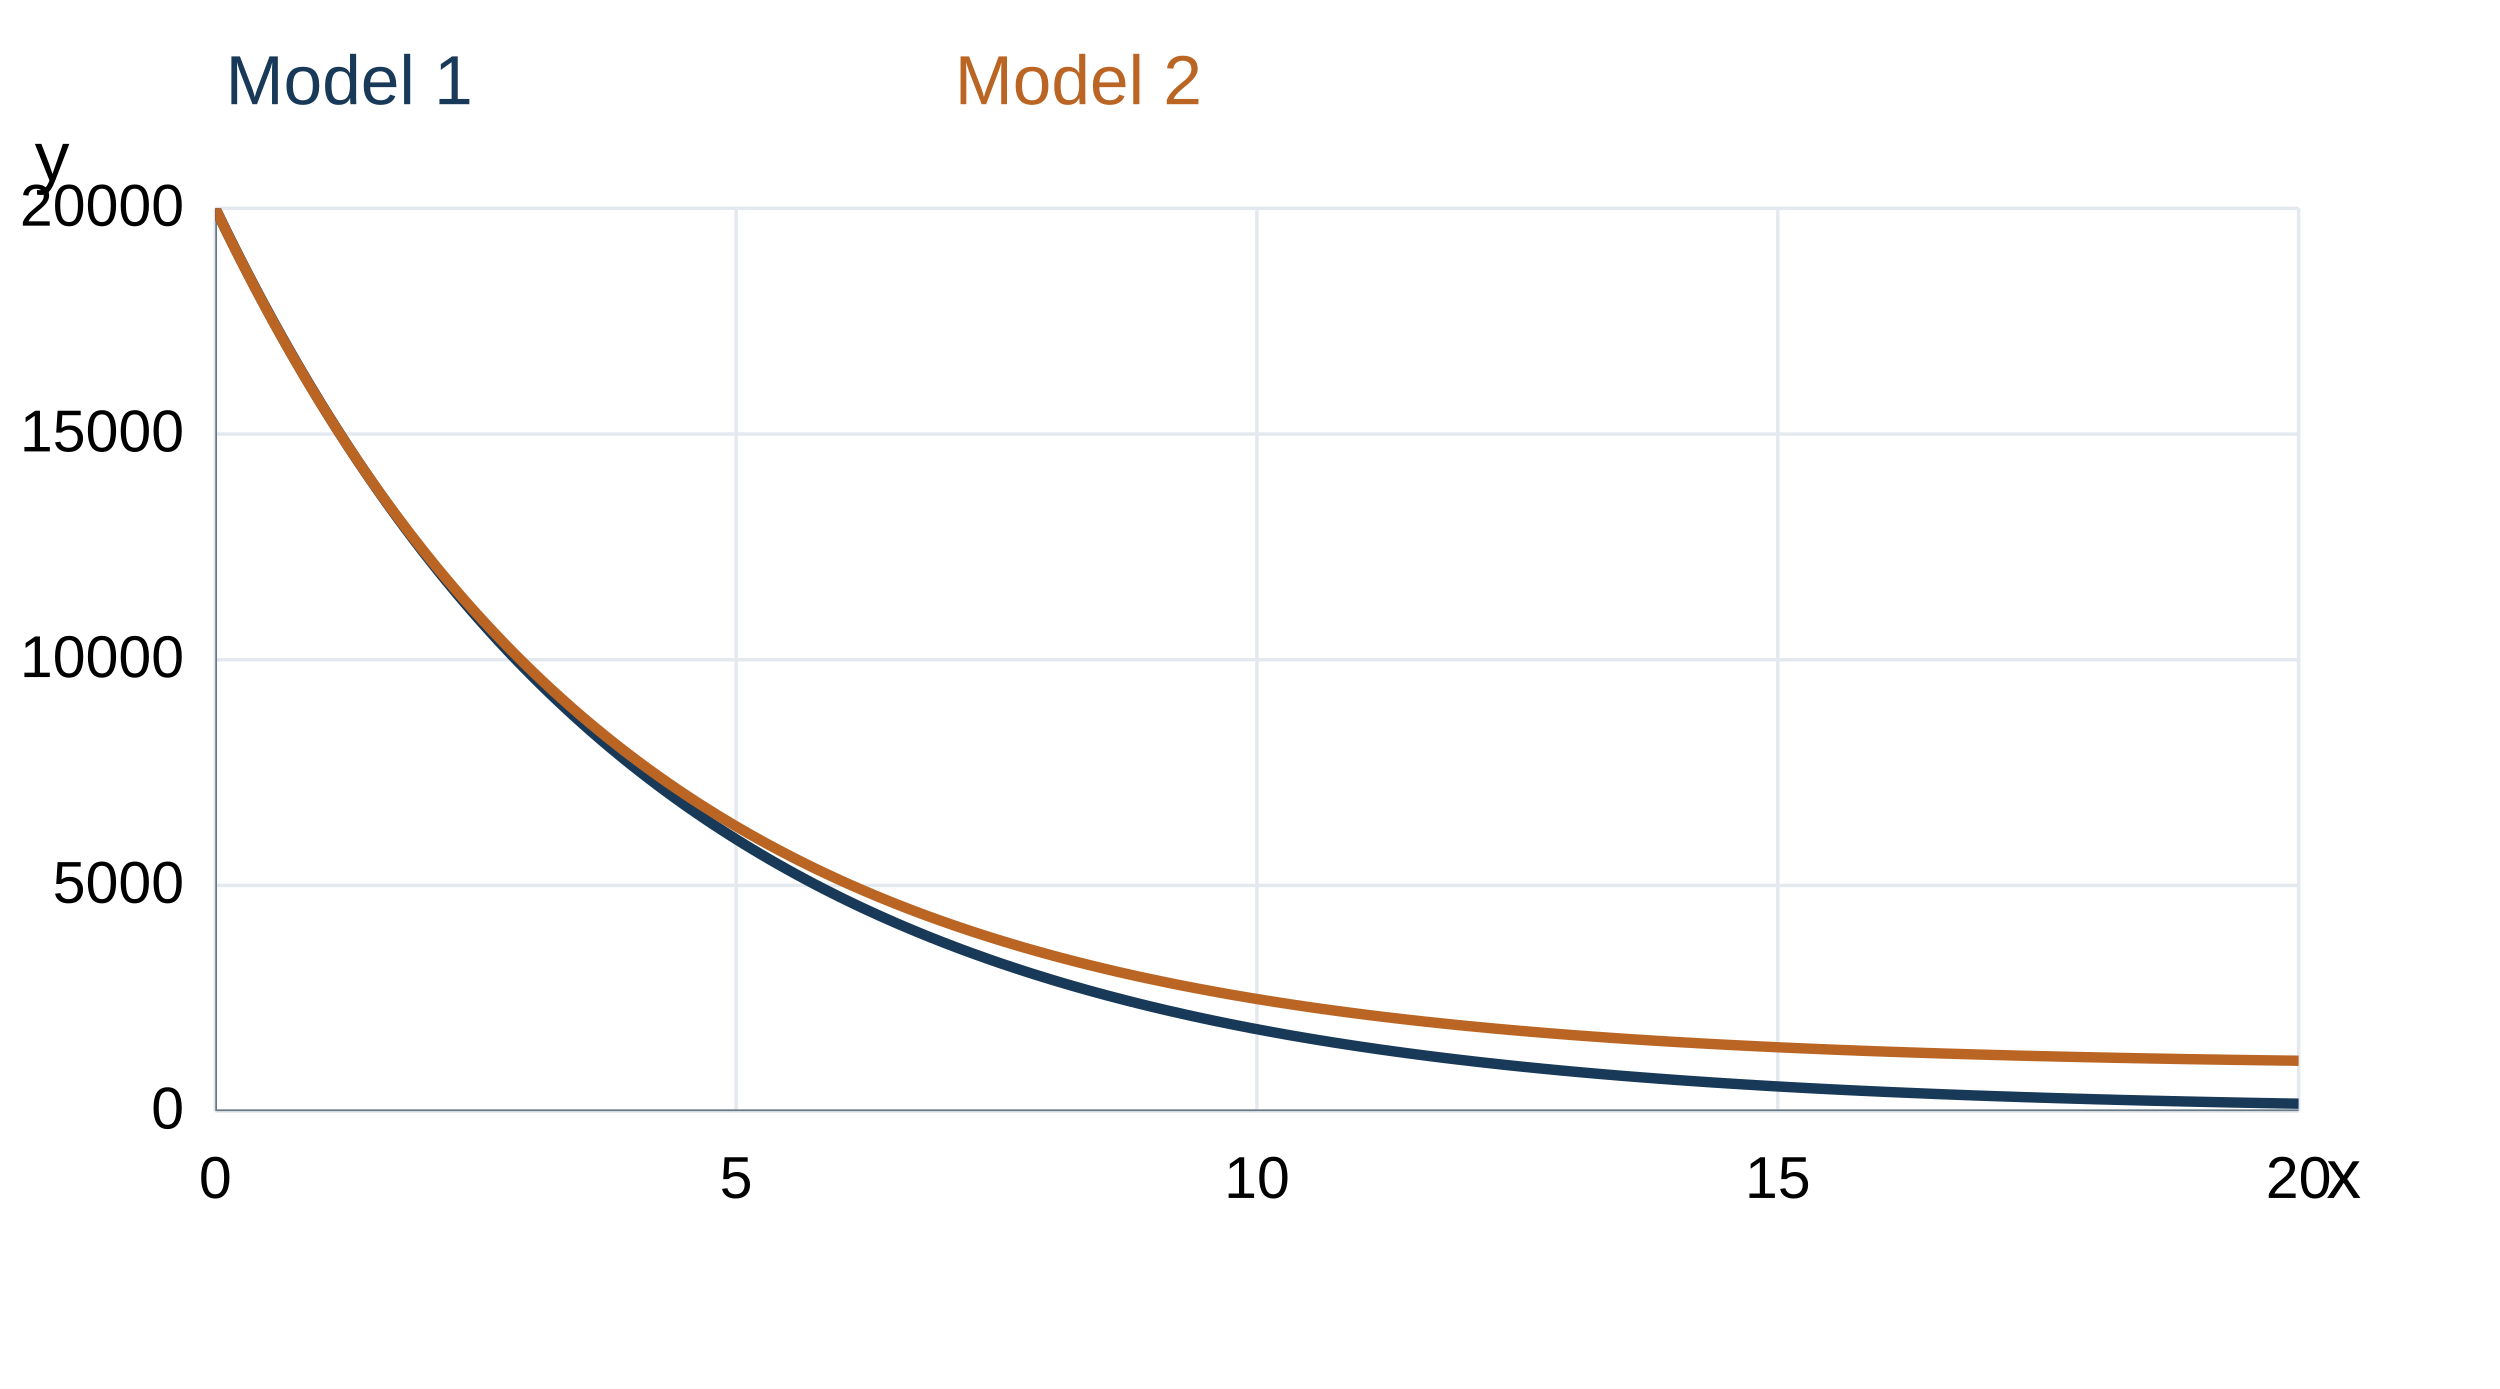
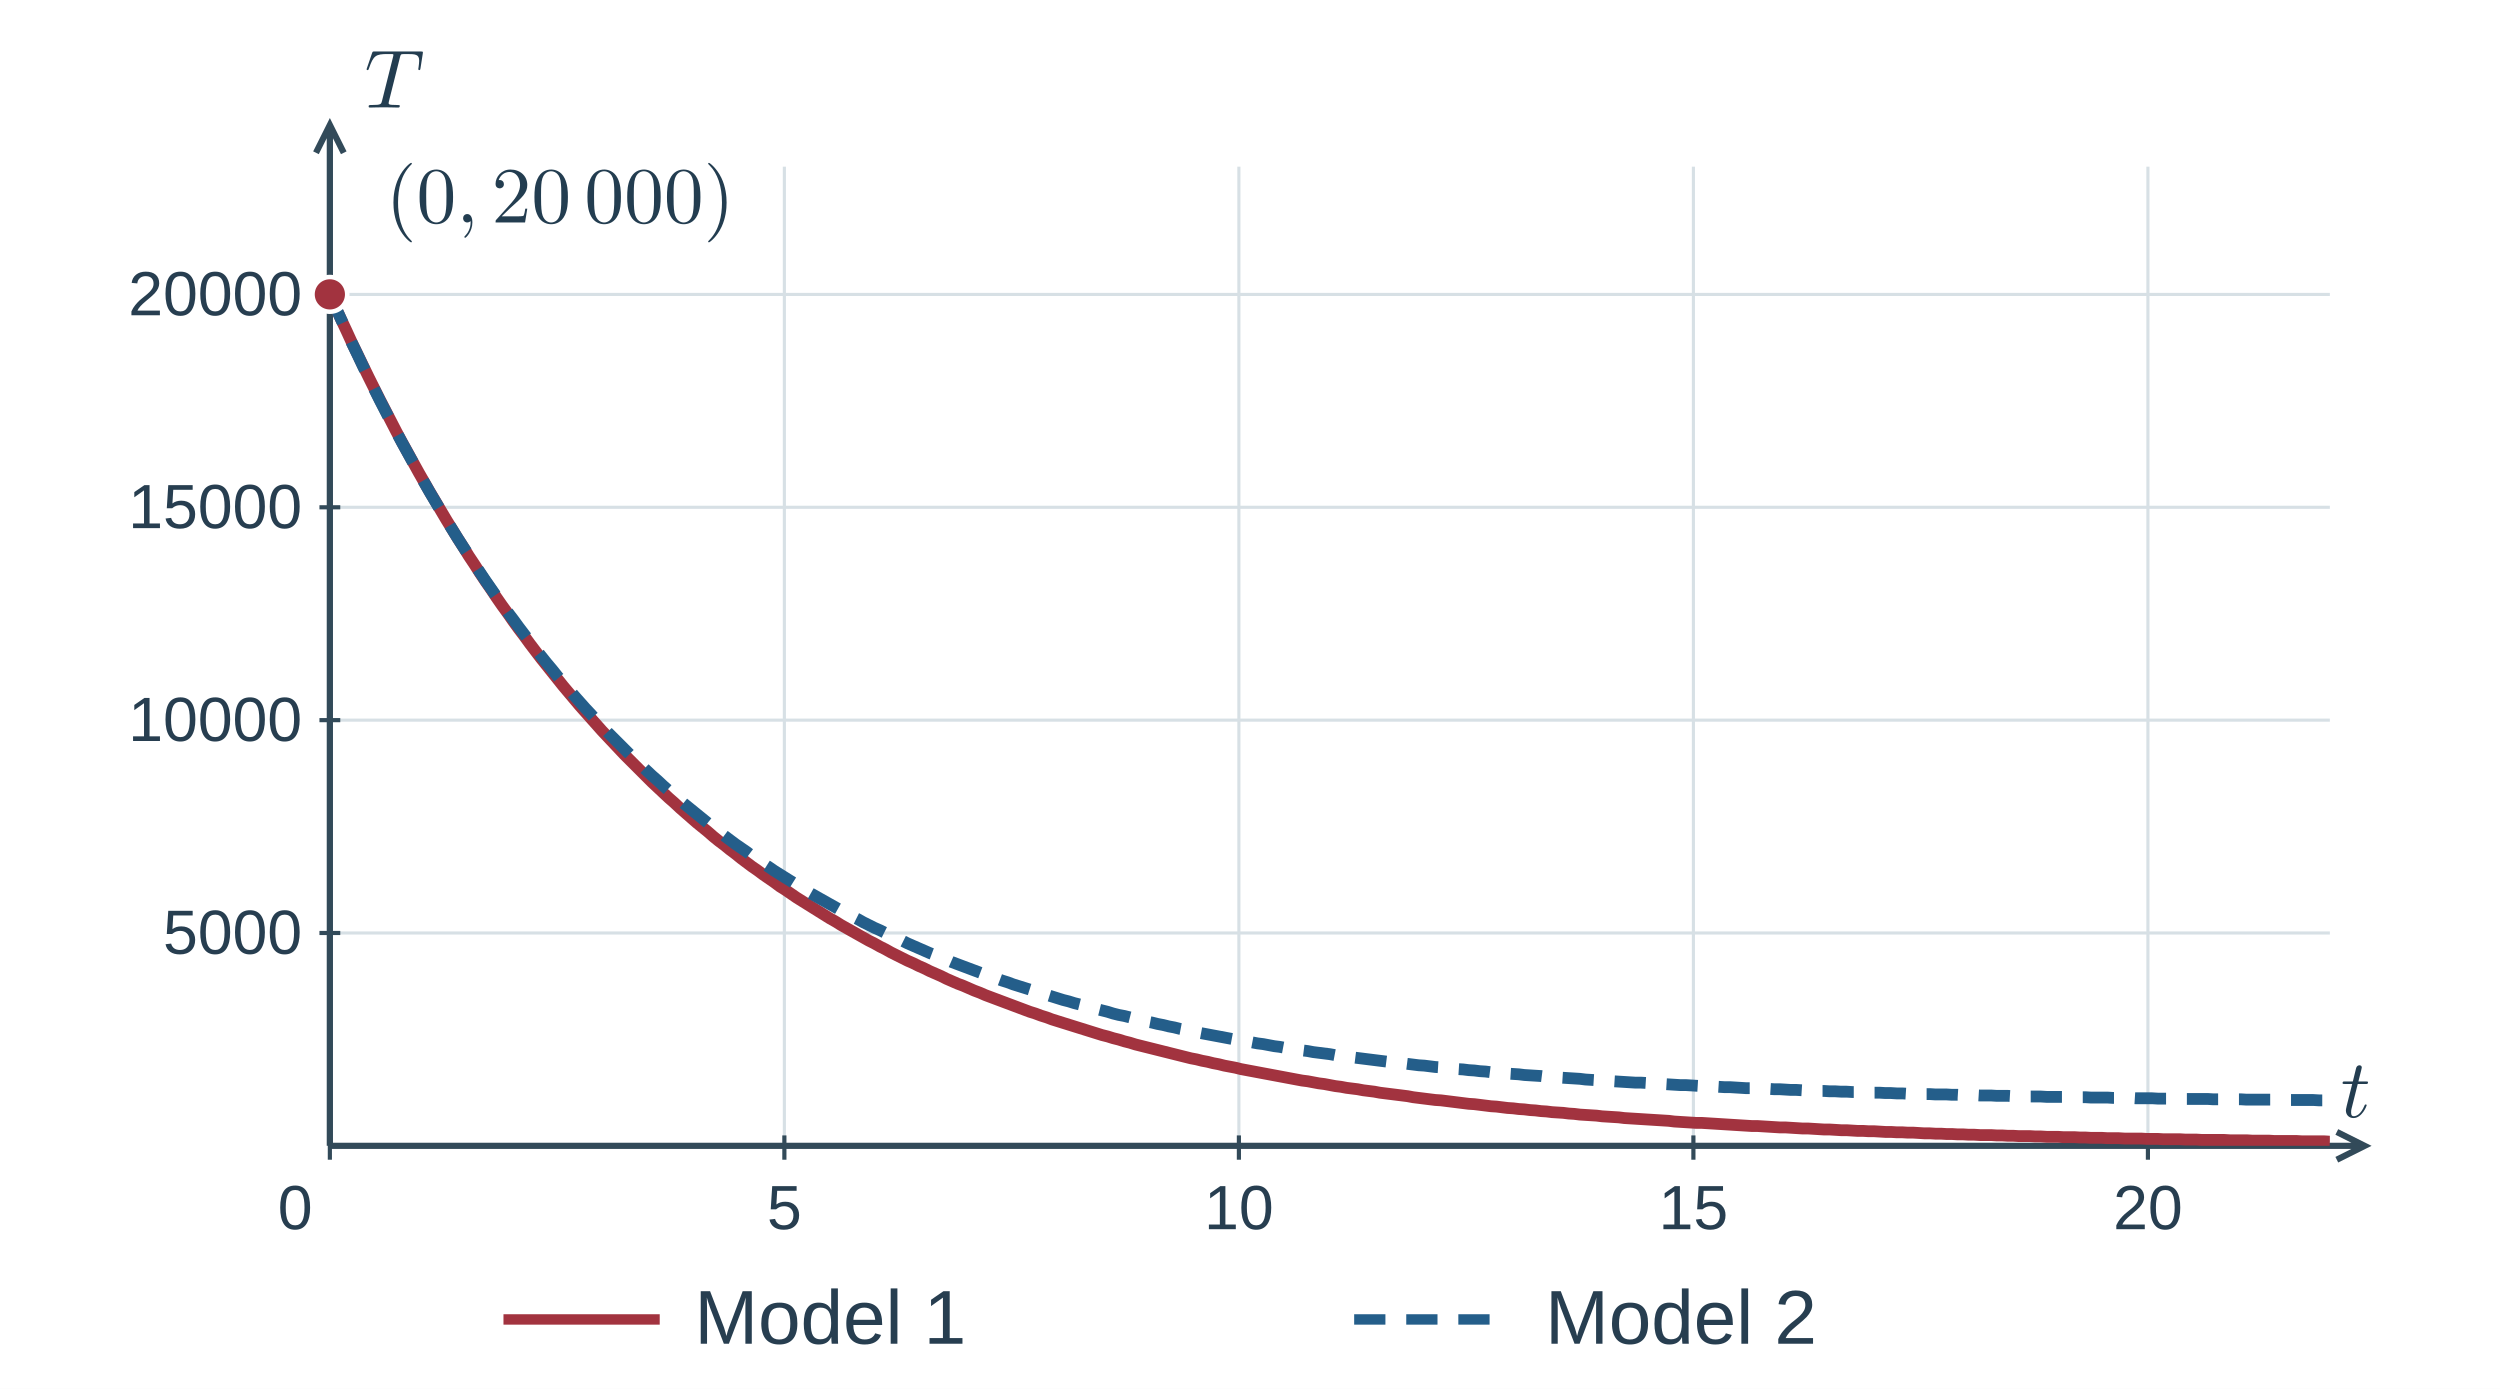
- <svg xmlns="http://www.w3.org/2000/svg" viewBox="0 0 720 400">
+ <svg xmlns="http://www.w3.org/2000/svg" xmlns:xlink="http://www.w3.org/1999/xlink" viewBox="0 0 720 400" role="img">
  <rect width="720" height="400" fill="white" />
  <defs>
    <clipPath id="plot">
-       <rect x="62" y="60" width="600" height="260" />
+       <rect x="95" y="48" width="576" height="282" />
    </clipPath>
  </defs>
-   <path d="M62.0 60 V320 M62 320.0 H662" stroke="#e4e9ef" />
-   <text x="62.0" y="345" text-anchor="middle" font-family="Arial" font-size="17">0</text>
-   <text x="53" y="325.0" text-anchor="end" font-family="Arial" font-size="17">0</text>
-   <path d="M212.0 60 V320 M62 255.0 H662" stroke="#e4e9ef" />
-   <text x="212.0" y="345" text-anchor="middle" font-family="Arial" font-size="17">5</text>
-   <text x="53" y="260.0" text-anchor="end" font-family="Arial" font-size="17">5000</text>
-   <path d="M362.0 60 V320 M62 190.0 H662" stroke="#e4e9ef" />
-   <text x="362.0" y="345" text-anchor="middle" font-family="Arial" font-size="17">10</text>
-   <text x="53" y="195.0" text-anchor="end" font-family="Arial" font-size="17">10000</text>
-   <path d="M512.0 60 V320 M62 125.0 H662" stroke="#e4e9ef" />
-   <text x="512.0" y="345" text-anchor="middle" font-family="Arial" font-size="17">15</text>
-   <text x="53" y="130.0" text-anchor="end" font-family="Arial" font-size="17">15000</text>
-   <path d="M662.0 60 V320 M62 60.0 H662" stroke="#e4e9ef" />
-   <text x="662.0" y="345" text-anchor="middle" font-family="Arial" font-size="17">20</text>
-   <text x="53" y="65.0" text-anchor="end" font-family="Arial" font-size="17">20000</text>
+   <path d="M95.0 48V330" stroke="#d7e0e5" stroke-width="0.9" fill="none" />
+   <path d="M225.9 48V330" stroke="#d7e0e5" stroke-width="0.9" fill="none" />
+   <path d="M356.8 48V330" stroke="#d7e0e5" stroke-width="0.9" fill="none" />
+   <path d="M487.7 48V330" stroke="#d7e0e5" stroke-width="0.9" fill="none" />
+   <path d="M618.6 48V330" stroke="#d7e0e5" stroke-width="0.9" fill="none" />
+   <path d="M95 330.0H671" stroke="#d7e0e5" stroke-width="0.9" fill="none" />
+   <path d="M95 268.7H671" stroke="#d7e0e5" stroke-width="0.9" fill="none" />
+   <path d="M95 207.4H671" stroke="#d7e0e5" stroke-width="0.9" fill="none" />
+   <path d="M95 146.1H671" stroke="#d7e0e5" stroke-width="0.9" fill="none" />
+   <path d="M95 84.8H671" stroke="#d7e0e5" stroke-width="0.9" fill="none" />
+   <path d="M95 330.0H681m-8 -4 8 4 -8 4M95.0 330V36m-4 8 4 -8 4 8" stroke="#324a59" stroke-width="1.8" fill="none" />
+   <path d="M95.0 327.0v7" stroke="#324a59" stroke-width="1.2" fill="none" />
+   <text x="85.0" y="354.0" text-anchor="middle" font-family="Arial, sans-serif" font-size="18" fill="#273e50">0</text>
+   <path d="M225.9 327.0v7" stroke="#324a59" stroke-width="1.2" fill="none" />
+   <text x="225.9" y="354.0" text-anchor="middle" font-family="Arial, sans-serif" font-size="18" fill="#273e50">5</text>
+   <path d="M356.8 327.0v7" stroke="#324a59" stroke-width="1.2" fill="none" />
+   <text x="356.8" y="354.0" text-anchor="middle" font-family="Arial, sans-serif" font-size="18" fill="#273e50">10</text>
+   <path d="M487.7 327.0v7" stroke="#324a59" stroke-width="1.2" fill="none" />
+   <text x="487.7" y="354.0" text-anchor="middle" font-family="Arial, sans-serif" font-size="18" fill="#273e50">15</text>
+   <path d="M618.6 327.0v7" stroke="#324a59" stroke-width="1.2" fill="none" />
+   <text x="618.6" y="354.0" text-anchor="middle" font-family="Arial, sans-serif" font-size="18" fill="#273e50">20</text>
+   <path d="M92.0 268.7h6" stroke="#324a59" stroke-width="1.2" fill="none" />
+   <text x="87.0" y="274.7" text-anchor="end" font-family="Arial, sans-serif" font-size="18" fill="#273e50">5000</text>
+   <path d="M92.0 207.4h6" stroke="#324a59" stroke-width="1.2" fill="none" />
+   <text x="87.0" y="213.4" text-anchor="end" font-family="Arial, sans-serif" font-size="18" fill="#273e50">10000</text>
+   <path d="M92.0 146.1h6" stroke="#324a59" stroke-width="1.2" fill="none" />
+   <text x="87.0" y="152.1" text-anchor="end" font-family="Arial, sans-serif" font-size="18" fill="#273e50">15000</text>
+   <path d="M92.0 84.8h6" stroke="#324a59" stroke-width="1.2" fill="none" />
+   <text x="87.0" y="90.8" text-anchor="end" font-family="Arial, sans-serif" font-size="18" fill="#273e50">20000</text>
+   <svg x="674.1" y="306.8" width="7.9" height="15.2" viewBox="76.712 56.528 3.288 6.346" fill="#233d50">
+     <defs>
+       <path id="m33-g2-116" d="M2.052-3.985H2.989C3.188-3.985 3.288-3.985 3.288-4.184C3.288-4.294 3.188-4.294 3.009-4.294H2.132C2.491-5.709 2.54-5.908 2.54-5.968C2.54-6.137 2.421-6.237 2.252-6.237C2.222-6.237 1.943-6.227 1.853-5.878L1.465-4.294H.528C.329-4.294 .229-4.294 .229-4.105C.229-3.985 .309-3.985 .508-3.985H1.385C.667-1.156 .628-.986 .628-.807C.628-.269 1.006 .11 1.544 .11C2.56 .11 3.128-1.345 3.128-1.425C3.128-1.524 3.049-1.524 3.009-1.524C2.919-1.524 2.909-1.494 2.859-1.385C2.431-.349 1.903-.11 1.564-.11C1.355-.11 1.255-.239 1.255-.568C1.255-.807 1.275-.877 1.315-1.046L2.052-3.985Z" />
+     </defs>
+     <g id="m33-page27">
+       <use x="76.712" y="62.765" xlink:href="#m33-g2-116" />
+     </g>
+   </svg>
+   <svg x="105.0" y="14.8" width="16.8" height="16.2" viewBox="76.712 56.02 7.014 6.745" fill="#233d50">
+     <defs>
+       <path id="m34-g2-84" d="M4.254-6.047C4.324-6.326 4.364-6.386 4.483-6.416C4.573-6.436 4.902-6.436 5.111-6.436C6.117-6.436 6.565-6.396 6.565-5.619C6.565-5.469 6.526-5.081 6.486-4.822C6.476-4.782 6.456-4.663 6.456-4.633C6.456-4.573 6.486-4.503 6.575-4.503C6.685-4.503 6.705-4.583 6.725-4.732L6.994-6.466C7.004-6.506 7.014-6.605 7.014-6.635C7.014-6.745 6.914-6.745 6.745-6.745H1.215C.976-6.745 .966-6.735 .897-6.545L.299-4.792C.289-4.772 .239-4.633 .239-4.613C.239-4.553 .289-4.503 .359-4.503C.458-4.503 .468-4.553 .528-4.712C1.066-6.257 1.325-6.436 2.8-6.436H3.188C3.467-6.436 3.467-6.396 3.467-6.316C3.467-6.257 3.437-6.137 3.427-6.107L2.092-.787C2.002-.418 1.973-.309 .907-.309C.548-.309 .488-.309 .488-.12C.488 0 .598 0 .658 0C.927 0 1.205-.02 1.474-.02C1.753-.02 2.042-.03 2.321-.03S2.879-.02 3.148-.02C3.437-.02 3.736 0 4.015 0C4.115 0 4.234 0 4.234-.199C4.234-.309 4.154-.309 3.895-.309C3.646-.309 3.517-.309 3.258-.329C2.969-.359 2.889-.389 2.889-.548C2.889-.558 2.889-.608 2.929-.757L4.254-6.047Z" />
+     </defs>
+     <g id="m34-page31">
+       <use x="76.712" y="62.765" xlink:href="#m34-g2-84" />
+     </g>
+   </svg>
  <g clip-path="url(#plot)">
-     <path d="M62 320.0 H662 M62.0 320 V60" stroke="#687985" />
-     <polyline points="62.00,60.00 63.20,62.48 64.40,64.94 65.60,67.38 66.80,69.79 68.00,72.19 69.20,74.55 70.40,76.90 71.60,79.22 72.80,81.52 74.00,83.80 75.20,86.06 76.40,88.29 77.60,90.50 78.80,92.70 80.00,94.87 81.20,97.02 82.40,99.15 83.60,101.26 84.80,103.35 86.00,105.42 87.20,107.47 88.40,109.50 89.60,111.51 90.80,113.50 92.00,115.48 93.20,117.43 94.40,119.37 95.60,121.28 96.80,123.18 98.00,125.06 99.20,126.92 100.40,128.77 101.60,130.60 102.80,132.41 104.00,134.20 105.20,135.97 106.40,137.73 107.60,139.47 108.80,141.20 110.00,142.91 111.20,144.60 112.40,146.27 113.60,147.93 114.80,149.58 116.00,151.21 117.20,152.82 118.40,154.42 119.60,156.00 120.80,157.56 122.00,159.12 123.20,160.65 124.40,162.18 125.60,163.68 126.80,165.18 128.00,166.66 129.20,168.12 130.40,169.57 131.60,171.01 132.80,172.43 134.00,173.84 135.20,175.24 136.40,176.62 137.60,177.99 138.80,179.35 140.00,180.69 141.20,182.02 142.40,183.34 143.60,184.65 144.80,185.94 146.00,187.22 147.20,188.49 148.40,189.75 149.60,190.99 150.80,192.22 152.00,193.44 153.20,194.65 154.40,195.85 155.60,197.04 156.80,198.21 158.00,199.38 159.20,200.53 160.40,201.67 161.60,202.80 162.80,203.92 164.00,205.03 165.20,206.13 166.40,207.22 167.60,208.29 168.80,209.36 170.00,210.42 171.20,211.46 172.40,212.50 173.60,213.53 174.80,214.55 176.00,215.55 177.20,216.55 178.40,217.54 179.60,218.52 180.80,219.49 182.00,220.45 183.20,221.40 184.40,222.34 185.60,223.27 186.80,224.20 188.00,225.11 189.20,226.02 190.40,226.92 191.60,227.81 192.80,228.69 194.00,229.56 195.20,230.42 196.40,231.28 197.60,232.13 198.80,232.97 200.00,233.80 201.20,234.62 202.40,235.44 203.60,236.25 204.80,237.05 206.00,237.84 207.20,238.62 208.40,239.40 209.60,240.17 210.80,240.93 212.00,241.69 213.20,242.44 214.40,243.18 215.60,243.91 216.80,244.64 218.00,245.36 219.20,246.07 220.40,246.78 221.60,247.48 222.80,248.17 224.00,248.86 225.20,249.54 226.40,250.21 227.60,250.88 228.80,251.54 230.00,252.19 231.20,252.84 232.40,253.48 233.60,254.12 234.80,254.75 236.00,255.37 237.20,255.99 238.40,256.60 239.60,257.20 240.80,257.80 242.00,258.40 243.20,258.99 244.40,259.57 245.60,260.15 246.80,260.72 248.00,261.29 249.20,261.85 250.40,262.40 251.60,262.95 252.80,263.50 254.00,264.04 255.20,264.57 256.40,265.10 257.60,265.63 258.80,266.15 260.00,266.66 261.20,267.17 262.40,267.67 263.60,268.17 264.80,268.67 266.00,269.16 267.20,269.65 268.40,270.13 269.60,270.60 270.80,271.08 272.00,271.54 273.20,272.01 274.40,272.46 275.60,272.92 276.80,273.37 278.00,273.81 279.20,274.26 280.40,274.69 281.60,275.12 282.80,275.55 284.00,275.98 285.20,276.40 286.40,276.82 287.60,277.23 288.80,277.64 290.00,278.04 291.20,278.44 292.40,278.84 293.60,279.23 294.80,279.62 296.00,280.01 297.20,280.39 298.40,280.77 299.60,281.14 300.80,281.51 302.00,281.88 303.20,282.25 304.40,282.61 305.60,282.96 306.80,283.32 308.00,283.67 309.20,284.02 310.40,284.36 311.60,284.70 312.80,285.04 314.00,285.37 315.20,285.70 316.40,286.03 317.60,286.35 318.80,286.68 320.00,286.99 321.20,287.31 322.40,287.62 323.60,287.93 324.80,288.24 326.00,288.54 327.20,288.84 328.40,289.14 329.60,289.43 330.80,289.73 332.00,290.02 333.20,290.30 334.40,290.59 335.60,290.87 336.80,291.15 338.00,291.42 339.20,291.69 340.40,291.96 341.60,292.23 342.80,292.50 344.00,292.76 345.20,293.02 346.40,293.28 347.60,293.53 348.80,293.79 350.00,294.04 351.20,294.28 352.40,294.53 353.60,294.77 354.80,295.01 356.00,295.25 357.20,295.49 358.40,295.72 359.60,295.96 360.80,296.19 362.00,296.41 363.20,296.64 364.40,296.86 365.60,297.08 366.80,297.30 368.00,297.52 369.20,297.73 370.40,297.95 371.60,298.16 372.80,298.37 374.00,298.57 375.20,298.78 376.40,298.98 377.60,299.18 378.80,299.38 380.00,299.58 381.20,299.77 382.40,299.96 383.60,300.16 384.80,300.35 386.00,300.53 387.20,300.72 388.40,300.90 389.60,301.09 390.80,301.27 392.00,301.45 393.20,301.62 394.40,301.80 395.60,301.97 396.80,302.15 398.00,302.32 399.20,302.48 400.40,302.65 401.60,302.82 402.80,302.98 404.00,303.14 405.20,303.31 406.40,303.46 407.60,303.62 408.80,303.78 410.00,303.93 411.20,304.09 412.40,304.24 413.60,304.39 414.80,304.54 416.00,304.69 417.20,304.83 418.40,304.98 419.60,305.12 420.80,305.26 422.00,305.40 423.20,305.54 424.40,305.68 425.60,305.82 426.80,305.95 428.00,306.09 429.20,306.22 430.40,306.35 431.60,306.48 432.80,306.61 434.00,306.74 435.20,306.87 436.40,306.99 437.60,307.12 438.80,307.24 440.00,307.36 441.20,307.48 442.40,307.60 443.60,307.72 444.80,307.84 446.00,307.95 447.20,308.07 448.40,308.18 449.60,308.30 450.80,308.41 452.00,308.52 453.20,308.63 454.40,308.74 455.60,308.85 456.80,308.95 458.00,309.06 459.20,309.16 460.40,309.27 461.60,309.37 462.80,309.47 464.00,309.57 465.20,309.67 466.40,309.77 467.60,309.87 468.80,309.96 470.00,310.06 471.20,310.15 472.40,310.25 473.60,310.34 474.80,310.43 476.00,310.52 477.20,310.62 478.40,310.70 479.60,310.79 480.80,310.88 482.00,310.97 483.20,311.06 484.40,311.14 485.60,311.23 486.80,311.31 488.00,311.39 489.20,311.47 490.40,311.56 491.60,311.64 492.80,311.72 494.00,311.80 495.20,311.87 496.40,311.95 497.60,312.03 498.80,312.10 500.00,312.18 501.20,312.25 502.40,312.33 503.60,312.40 504.80,312.47 506.00,312.55 507.20,312.62 508.40,312.69 509.60,312.76 510.80,312.83 512.00,312.90 513.20,312.96 514.40,313.03 515.60,313.10 516.80,313.16 518.00,313.23 519.20,313.29 520.40,313.36 521.60,313.42 522.80,313.48 524.00,313.55 525.20,313.61 526.40,313.67 527.60,313.73 528.80,313.79 530.00,313.85 531.20,313.91 532.40,313.97 533.60,314.02 534.80,314.08 536.00,314.14 537.20,314.19 538.40,314.25 539.60,314.30 540.80,314.36 542.00,314.41 543.20,314.47 544.40,314.52 545.60,314.57 546.80,314.62 548.00,314.67 549.20,314.72 550.40,314.77 551.60,314.82 552.80,314.87 554.00,314.92 555.20,314.97 556.40,315.02 557.60,315.07 558.80,315.11 560.00,315.16 561.20,315.21 562.40,315.25 563.60,315.30 564.80,315.34 566.00,315.39 567.20,315.43 568.40,315.48 569.60,315.52 570.80,315.56 572.00,315.60 573.20,315.65 574.40,315.69 575.60,315.73 576.80,315.77 578.00,315.81 579.20,315.85 580.40,315.89 581.60,315.93 582.80,315.97 584.00,316.01 585.20,316.04 586.40,316.08 587.60,316.12 588.80,316.16 590.00,316.19 591.20,316.23 592.40,316.27 593.60,316.30 594.80,316.34 596.00,316.37 597.20,316.41 598.40,316.44 599.60,316.47 600.80,316.51 602.00,316.54 603.20,316.58 604.40,316.61 605.60,316.64 606.80,316.67 608.00,316.70 609.20,316.74 610.40,316.77 611.60,316.80 612.80,316.83 614.00,316.86 615.20,316.89 616.40,316.92 617.60,316.95 618.80,316.98 620.00,317.01 621.20,317.03 622.40,317.06 623.60,317.09 624.80,317.12 626.00,317.15 627.20,317.17 628.40,317.20 629.60,317.23 630.80,317.25 632.00,317.28 633.20,317.31 634.40,317.33 635.60,317.36 636.80,317.38 638.00,317.41 639.20,317.43 640.40,317.46 641.60,317.48 642.80,317.51 644.00,317.53 645.20,317.55 646.40,317.58 647.60,317.60 648.80,317.62 650.00,317.64 651.20,317.67 652.40,317.69 653.60,317.71 654.80,317.73 656.00,317.76 657.20,317.78 658.40,317.80 659.60,317.82 660.80,317.84 662.00,317.86" fill="none" stroke="#183957" stroke-width="3" />
-     <polyline points="62.00,60.00 63.20,62.51 64.40,64.99 65.60,67.44 66.80,69.87 68.00,72.28 69.20,74.66 70.40,77.02 71.60,79.35 72.80,81.66 74.00,83.95 75.20,86.22 76.40,88.46 77.60,90.67 78.80,92.87 80.00,95.04 81.20,97.19 82.40,99.32 83.60,101.43 84.80,103.52 86.00,105.58 87.20,107.62 88.40,109.65 89.60,111.65 90.80,113.63 92.00,115.60 93.20,117.54 94.40,119.46 95.60,121.36 96.80,123.25 98.00,125.11 99.20,126.96 100.40,128.79 101.60,130.59 102.80,132.38 104.00,134.16 105.20,135.91 106.40,137.65 107.60,139.37 108.80,141.07 110.00,142.75 111.20,144.42 112.40,146.07 113.60,147.70 114.80,149.32 116.00,150.92 117.20,152.50 118.40,154.07 119.60,155.62 120.80,157.16 122.00,158.68 123.20,160.18 124.40,161.67 125.60,163.15 126.80,164.61 128.00,166.05 129.20,167.48 130.40,168.90 131.60,170.30 132.80,171.69 134.00,173.06 135.20,174.42 136.40,175.77 137.60,177.10 138.80,178.42 140.00,179.72 141.20,181.01 142.40,182.29 143.60,183.56 144.80,184.81 146.00,186.05 147.20,187.28 148.40,188.49 149.60,189.69 150.80,190.88 152.00,192.06 153.20,193.23 154.40,194.38 155.60,195.53 156.80,196.66 158.00,197.78 159.20,198.89 160.40,199.98 161.60,201.07 162.80,202.14 164.00,203.21 165.20,204.26 166.40,205.30 167.60,206.34 168.80,207.36 170.00,208.37 171.20,209.37 172.40,210.36 173.60,211.34 174.80,212.31 176.00,213.27 177.20,214.22 178.40,215.17 179.60,216.10 180.80,217.02 182.00,217.93 183.20,218.84 184.40,219.73 185.60,220.62 186.80,221.49 188.00,222.36 189.20,223.22 190.40,224.07 191.60,224.91 192.80,225.75 194.00,226.57 195.20,227.39 196.40,228.19 197.60,228.99 198.80,229.79 200.00,230.57 201.20,231.34 202.40,232.11 203.60,232.87 204.80,233.62 206.00,234.37 207.20,235.11 208.40,235.84 209.60,236.56 210.80,237.27 212.00,237.98 213.20,238.68 214.40,239.37 215.60,240.06 216.80,240.74 218.00,241.41 219.20,242.08 220.40,242.74 221.60,243.39 222.80,244.03 224.00,244.67 225.20,245.31 226.40,245.93 227.60,246.55 228.80,247.17 230.00,247.77 231.20,248.37 232.40,248.97 233.60,249.56 234.80,250.14 236.00,250.72 237.20,251.29 238.40,251.85 239.60,252.41 240.80,252.97 242.00,253.52 243.20,254.06 244.40,254.60 245.60,255.13 246.80,255.65 248.00,256.18 249.20,256.69 250.40,257.20 251.60,257.71 252.80,258.21 254.00,258.70 255.20,259.19 256.40,259.68 257.60,260.16 258.80,260.63 260.00,261.10 261.20,261.57 262.40,262.03 263.60,262.49 264.80,262.94 266.00,263.39 267.20,263.83 268.40,264.27 269.60,264.70 270.80,265.13 272.00,265.55 273.20,265.97 274.40,266.39 275.60,266.80 276.80,267.21 278.00,267.61 279.20,268.01 280.40,268.41 281.60,268.80 282.80,269.19 284.00,269.57 285.20,269.95 286.40,270.33 287.60,270.70 288.80,271.07 290.00,271.43 291.20,271.79 292.40,272.15 293.60,272.51 294.80,272.86 296.00,273.20 297.20,273.55 298.40,273.88 299.60,274.22 300.80,274.55 302.00,274.88 303.20,275.21 304.40,275.53 305.60,275.85 306.80,276.17 308.00,276.48 309.20,276.79 310.40,277.10 311.60,277.40 312.80,277.70 314.00,278.00 315.20,278.29 316.40,278.58 317.60,278.87 318.80,279.16 320.00,279.44 321.20,279.72 322.40,280.00 323.60,280.27 324.80,280.54 326.00,280.81 327.20,281.08 328.40,281.34 329.60,281.60 330.80,281.86 332.00,282.11 333.20,282.36 334.40,282.61 335.60,282.86 336.80,283.11 338.00,283.35 339.20,283.59 340.40,283.83 341.60,284.06 342.80,284.29 344.00,284.53 345.20,284.75 346.40,284.98 347.60,285.20 348.80,285.42 350.00,285.64 351.20,285.86 352.40,286.07 353.60,286.29 354.80,286.50 356.00,286.70 357.20,286.91 358.40,287.11 359.60,287.32 360.80,287.52 362.00,287.71 363.20,287.91 364.40,288.10 365.60,288.30 366.80,288.48 368.00,288.67 369.20,288.86 370.40,289.04 371.60,289.23 372.80,289.41 374.00,289.58 375.20,289.76 376.40,289.94 377.60,290.11 378.80,290.28 380.00,290.45 381.20,290.62 382.40,290.78 383.60,290.95 384.80,291.11 386.00,291.27 387.20,291.43 388.40,291.59 389.60,291.75 390.80,291.90 392.00,292.05 393.20,292.21 394.40,292.36 395.60,292.51 396.80,292.65 398.00,292.80 399.20,292.94 400.40,293.08 401.60,293.23 402.80,293.37 404.00,293.50 405.20,293.64 406.40,293.78 407.60,293.91 408.80,294.04 410.00,294.18 411.20,294.31 412.40,294.43 413.60,294.56 414.80,294.69 416.00,294.81 417.20,294.94 418.40,295.06 419.60,295.18 420.80,295.30 422.00,295.42 423.20,295.54 424.40,295.65 425.60,295.77 426.80,295.88 428.00,295.99 429.20,296.11 430.40,296.22 431.60,296.33 432.80,296.43 434.00,296.54 435.20,296.65 436.40,296.75 437.60,296.86 438.80,296.96 440.00,297.06 441.20,297.16 442.40,297.26 443.60,297.36 444.80,297.46 446.00,297.56 447.20,297.65 448.40,297.75 449.60,297.84 450.80,297.93 452.00,298.03 453.20,298.12 454.40,298.21 455.60,298.30 456.80,298.38 458.00,298.47 459.20,298.56 460.40,298.64 461.60,298.73 462.80,298.81 464.00,298.90 465.20,298.98 466.40,299.06 467.60,299.14 468.80,299.22 470.00,299.30 471.20,299.38 472.40,299.45 473.60,299.53 474.80,299.61 476.00,299.68 477.20,299.76 478.40,299.83 479.60,299.90 480.80,299.97 482.00,300.05 483.20,300.12 484.40,300.19 485.60,300.26 486.80,300.32 488.00,300.39 489.20,300.46 490.40,300.52 491.60,300.59 492.80,300.66 494.00,300.72 495.20,300.78 496.40,300.85 497.60,300.91 498.80,300.97 500.00,301.03 501.20,301.09 502.40,301.15 503.60,301.21 504.80,301.27 506.00,301.33 507.20,301.39 508.40,301.44 509.60,301.50 510.80,301.56 512.00,301.61 513.20,301.67 514.40,301.72 515.60,301.77 516.80,301.83 518.00,301.88 519.20,301.93 520.40,301.98 521.60,302.03 522.80,302.08 524.00,302.13 525.20,302.18 526.40,302.23 527.60,302.28 528.80,302.33 530.00,302.38 531.20,302.42 532.40,302.47 533.60,302.51 534.80,302.56 536.00,302.61 537.20,302.65 538.40,302.69 539.60,302.74 540.80,302.78 542.00,302.82 543.20,302.87 544.40,302.91 545.60,302.95 546.80,302.99 548.00,303.03 549.20,303.07 550.40,303.11 551.60,303.15 552.80,303.19 554.00,303.23 555.20,303.27 556.40,303.30 557.60,303.34 558.80,303.38 560.00,303.42 561.20,303.45 562.40,303.49 563.60,303.52 564.80,303.56 566.00,303.59 567.20,303.63 568.40,303.66 569.60,303.70 570.80,303.73 572.00,303.76 573.20,303.80 574.40,303.83 575.60,303.86 576.80,303.89 578.00,303.92 579.20,303.96 580.40,303.99 581.60,304.02 582.80,304.05 584.00,304.08 585.20,304.11 586.40,304.14 587.60,304.17 588.80,304.19 590.00,304.22 591.20,304.25 592.40,304.28 593.60,304.31 594.80,304.33 596.00,304.36 597.20,304.39 598.40,304.41 599.60,304.44 600.80,304.47 602.00,304.49 603.20,304.52 604.40,304.54 605.60,304.57 606.80,304.59 608.00,304.62 609.20,304.64 610.40,304.67 611.60,304.69 612.80,304.71 614.00,304.74 615.20,304.76 616.40,304.78 617.60,304.80 618.80,304.83 620.00,304.85 621.20,304.87 622.40,304.89 623.60,304.91 624.80,304.93 626.00,304.96 627.20,304.98 628.40,305.00 629.60,305.02 630.80,305.04 632.00,305.06 633.20,305.08 634.40,305.10 635.60,305.12 636.80,305.13 638.00,305.15 639.20,305.17 640.40,305.19 641.60,305.21 642.80,305.23 644.00,305.25 645.20,305.26 646.40,305.28 647.60,305.30 648.80,305.32 650.00,305.33 651.20,305.35 652.40,305.37 653.60,305.38 654.80,305.40 656.00,305.42 657.20,305.43 658.40,305.45 659.60,305.46 660.80,305.48 662.00,305.49" fill="none" stroke="#ba6523" stroke-width="3" />
+     <path d="M95.0 84.8 L96.6 88.4 L98.2 91.9 L99.8 95.3 L101.4 98.8 L103.0 102.1 L104.6 105.4 L106.2 108.7 L107.8 111.9 L109.4 115.1 L111.0 118.2 L112.6 121.3 L114.2 124.4 L115.8 127.4 L117.4 130.3 L119.0 133.2 L120.6 136.1 L122.2 138.9 L123.8 141.7 L125.4 144.4 L127.0 147.1 L128.6 149.8 L130.2 152.4 L131.8 155.0 L133.4 157.5 L135.0 160.1 L136.6 162.5 L138.2 165.0 L139.8 167.4 L141.4 169.7 L143.0 172.1 L144.6 174.4 L146.2 176.6 L147.8 178.9 L149.4 181.1 L151.0 183.2 L152.6 185.4 L154.2 187.5 L155.8 189.6 L157.4 191.6 L159.0 193.6 L160.6 195.6 L162.2 197.6 L163.8 199.5 L165.4 201.4 L167.0 203.3 L168.6 205.1 L170.2 206.9 L171.8 208.7 L173.4 210.5 L175.0 212.2 L176.6 213.9 L178.2 215.6 L179.8 217.3 L181.4 218.9 L183.0 220.5 L184.6 222.1 L186.2 223.7 L187.8 225.3 L189.4 226.8 L191.0 228.3 L192.6 229.8 L194.2 231.2 L195.8 232.7 L197.4 234.1 L199.0 235.5 L200.6 236.9 L202.2 238.2 L203.8 239.5 L205.4 240.9 L207.0 242.2 L208.6 243.4 L210.2 244.7 L211.8 245.9 L213.4 247.2 L215.0 248.4 L216.6 249.6 L218.2 250.7 L219.8 251.9 L221.4 253.0 L223.0 254.1 L224.6 255.3 L226.2 256.3 L227.8 257.4 L229.4 258.5 L231.0 259.5 L232.6 260.5 L234.2 261.5 L235.8 262.5 L237.4 263.5 L239.0 264.5 L240.6 265.4 L242.2 266.4 L243.8 267.3 L245.4 268.2 L247.0 269.1 L248.6 270.0 L250.2 270.9 L251.8 271.7 L253.4 272.6 L255.0 273.4 L256.6 274.3 L258.2 275.1 L259.8 275.9 L261.4 276.7 L263.0 277.4 L264.6 278.2 L266.2 278.9 L267.8 279.7 L269.4 280.4 L271.0 281.1 L272.6 281.9 L274.2 282.6 L275.8 283.3 L277.4 283.9 L279.0 284.6 L280.6 285.3 L282.2 285.9 L283.8 286.6 L285.4 287.2 L287.0 287.8 L288.6 288.4 L290.2 289.0 L291.8 289.6 L293.4 290.2 L295.0 290.8 L296.6 291.4 L298.2 291.9 L299.8 292.5 L301.4 293.0 L303.0 293.6 L304.6 294.1 L306.2 294.6 L307.8 295.1 L309.4 295.6 L311.0 296.1 L312.6 296.6 L314.2 297.1 L315.8 297.6 L317.4 298.1 L319.0 298.5 L320.6 299.0 L322.2 299.4 L323.8 299.9 L325.4 300.3 L327.0 300.8 L328.6 301.2 L330.2 301.6 L331.8 302.0 L333.4 302.4 L335.0 302.8 L336.6 303.2 L338.2 303.6 L339.8 304.0 L341.4 304.4 L343.0 304.8 L344.6 305.1 L346.2 305.5 L347.8 305.8 L349.4 306.2 L351.0 306.5 L352.6 306.9 L354.2 307.2 L355.8 307.5 L357.4 307.9 L359.0 308.2 L360.6 308.5 L362.2 308.8 L363.8 309.1 L365.4 309.4 L367.0 309.7 L368.6 310.0 L370.2 310.3 L371.8 310.6 L373.4 310.9 L375.0 311.2 L376.6 311.4 L378.2 311.7 L379.8 312.0 L381.4 312.2 L383.0 312.5 L384.6 312.8 L386.2 313.0 L387.8 313.3 L389.4 313.5 L391.0 313.7 L392.6 314.0 L394.2 314.2 L395.8 314.4 L397.4 314.7 L399.0 314.9 L400.6 315.1 L402.2 315.3 L403.8 315.5 L405.4 315.7 L407.0 316.0 L408.6 316.2 L410.2 316.4 L411.8 316.6 L413.4 316.8 L415.0 316.9 L416.6 317.1 L418.2 317.3 L419.8 317.5 L421.4 317.7 L423.0 317.9 L424.6 318.0 L426.2 318.2 L427.8 318.4 L429.4 318.6 L431.0 318.7 L432.6 318.9 L434.2 319.1 L435.8 319.2 L437.4 319.4 L439.0 319.5 L440.6 319.7 L442.2 319.8 L443.8 320.0 L445.4 320.1 L447.0 320.3 L448.6 320.4 L450.2 320.5 L451.8 320.7 L453.4 320.8 L455.0 321.0 L456.6 321.1 L458.2 321.2 L459.8 321.3 L461.4 321.5 L463.0 321.6 L464.6 321.7 L466.2 321.8 L467.8 322.0 L469.4 322.1 L471.0 322.2 L472.6 322.3 L474.2 322.4 L475.8 322.5 L477.4 322.6 L479.0 322.7 L480.6 322.8 L482.2 323.0 L483.8 323.1 L485.4 323.2 L487.0 323.3 L488.6 323.4 L490.2 323.4 L491.8 323.5 L493.4 323.6 L495.0 323.7 L496.6 323.8 L498.2 323.9 L499.8 324.0 L501.4 324.1 L503.0 324.2 L504.6 324.3 L506.2 324.3 L507.8 324.4 L509.4 324.5 L511.0 324.6 L512.6 324.7 L514.2 324.7 L515.8 324.8 L517.4 324.9 L519.0 325.0 L520.6 325.0 L522.2 325.1 L523.8 325.2 L525.4 325.3 L527.0 325.3 L528.6 325.4 L530.2 325.5 L531.8 325.5 L533.4 325.6 L535.0 325.7 L536.6 325.7 L538.2 325.8 L539.8 325.8 L541.4 325.9 L543.0 326.0 L544.6 326.0 L546.2 326.1 L547.8 326.1 L549.4 326.2 L551.0 326.2 L552.6 326.3 L554.2 326.4 L555.8 326.4 L557.4 326.5 L559.0 326.5 L560.6 326.6 L562.2 326.6 L563.8 326.7 L565.4 326.7 L567.0 326.8 L568.6 326.8 L570.2 326.9 L571.8 326.9 L573.4 326.9 L575.0 327.0 L576.6 327.0 L578.2 327.1 L579.8 327.1 L581.4 327.2 L583.0 327.2 L584.6 327.2 L586.2 327.3 L587.8 327.3 L589.4 327.4 L591.0 327.4 L592.6 327.4 L594.2 327.5 L595.8 327.5 L597.4 327.5 L599.0 327.6 L600.6 327.6 L602.2 327.7 L603.8 327.7 L605.4 327.7 L607.0 327.8 L608.6 327.8 L610.2 327.8 L611.8 327.9 L613.4 327.9 L615.0 327.9 L616.6 327.9 L618.2 328.0 L619.8 328.0 L621.4 328.0 L623.0 328.1 L624.6 328.1 L626.2 328.1 L627.8 328.1 L629.4 328.2 L631.0 328.2 L632.6 328.2 L634.2 328.3 L635.8 328.3 L637.4 328.3 L639.0 328.3 L640.6 328.3 L642.2 328.4 L643.8 328.4 L645.4 328.4 L647.0 328.4 L648.6 328.5 L650.2 328.5 L651.8 328.5 L653.4 328.5 L655.0 328.6 L656.6 328.6 L658.2 328.6 L659.8 328.6 L661.4 328.6 L663.0 328.7 L664.6 328.7 L666.2 328.7 L667.8 328.7 L669.4 328.7 L671.0 328.8" stroke="#a2333f" stroke-width="3.4" fill="none" />
+     <path d="M95.0 84.8 L96.6 88.4 L98.2 91.9 L99.8 95.4 L101.4 98.9 L103.0 102.2 L104.6 105.6 L106.2 108.9 L107.8 112.1 L109.4 115.3 L111.0 118.4 L112.6 121.5 L114.2 124.5 L115.8 127.5 L117.4 130.4 L119.0 133.3 L120.6 136.2 L122.2 139.0 L123.8 141.8 L125.4 144.5 L127.0 147.2 L128.6 149.8 L130.2 152.4 L131.8 155.0 L133.4 157.5 L135.0 159.9 L136.6 162.4 L138.2 164.8 L139.8 167.2 L141.4 169.5 L143.0 171.8 L144.6 174.0 L146.2 176.3 L147.8 178.4 L149.4 180.6 L151.0 182.7 L152.6 184.8 L154.2 186.9 L155.8 188.9 L157.4 190.9 L159.0 192.8 L160.6 194.8 L162.2 196.7 L163.8 198.5 L165.4 200.4 L167.0 202.2 L168.6 204.0 L170.2 205.7 L171.8 207.5 L173.4 209.2 L175.0 210.9 L176.6 212.5 L178.2 214.1 L179.8 215.7 L181.4 217.3 L183.0 218.9 L184.6 220.4 L186.2 221.9 L187.8 223.4 L189.4 224.8 L191.0 226.3 L192.6 227.7 L194.2 229.1 L195.8 230.5 L197.4 231.8 L199.0 233.1 L200.6 234.4 L202.2 235.7 L203.8 237.0 L205.4 238.3 L207.0 239.5 L208.6 240.7 L210.2 241.9 L211.8 243.1 L213.4 244.2 L215.0 245.3 L216.6 246.5 L218.2 247.6 L219.8 248.7 L221.4 249.7 L223.0 250.8 L224.6 251.8 L226.2 252.8 L227.8 253.8 L229.4 254.8 L231.0 255.8 L232.6 256.8 L234.2 257.7 L235.8 258.6 L237.4 259.5 L239.0 260.4 L240.6 261.3 L242.2 262.2 L243.8 263.1 L245.4 263.9 L247.0 264.7 L248.6 265.6 L250.2 266.4 L251.8 267.2 L253.4 267.9 L255.0 268.7 L256.6 269.5 L258.2 270.2 L259.8 270.9 L261.4 271.7 L263.0 272.4 L264.6 273.1 L266.2 273.8 L267.8 274.5 L269.4 275.1 L271.0 275.8 L272.6 276.4 L274.2 277.1 L275.8 277.7 L277.4 278.3 L279.0 278.9 L280.6 279.5 L282.2 280.1 L283.8 280.7 L285.4 281.3 L287.0 281.8 L288.6 282.4 L290.2 282.9 L291.8 283.5 L293.4 284.0 L295.0 284.5 L296.6 285.0 L298.2 285.5 L299.8 286.0 L301.4 286.5 L303.0 287.0 L304.6 287.5 L306.2 288.0 L307.8 288.4 L309.4 288.9 L311.0 289.3 L312.6 289.8 L314.2 290.2 L315.8 290.6 L317.4 291.0 L319.0 291.4 L320.6 291.9 L322.2 292.3 L323.8 292.6 L325.4 293.0 L327.0 293.4 L328.6 293.8 L330.2 294.2 L331.8 294.5 L333.4 294.9 L335.0 295.2 L336.6 295.6 L338.2 295.9 L339.8 296.3 L341.4 296.6 L343.0 296.9 L344.6 297.3 L346.2 297.6 L347.8 297.9 L349.4 298.2 L351.0 298.5 L352.6 298.8 L354.2 299.1 L355.8 299.4 L357.4 299.7 L359.0 299.9 L360.6 300.2 L362.2 300.5 L363.8 300.7 L365.4 301.0 L367.0 301.3 L368.6 301.5 L370.2 301.8 L371.8 302.0 L373.4 302.3 L375.0 302.5 L376.6 302.7 L378.2 303.0 L379.8 303.2 L381.4 303.4 L383.0 303.6 L384.6 303.9 L386.2 304.1 L387.8 304.3 L389.4 304.5 L391.0 304.7 L392.6 304.9 L394.2 305.1 L395.8 305.3 L397.4 305.5 L399.0 305.7 L400.6 305.9 L402.2 306.0 L403.8 306.2 L405.4 306.4 L407.0 306.6 L408.6 306.8 L410.2 306.9 L411.8 307.1 L413.4 307.3 L415.0 307.4 L416.6 307.6 L418.2 307.7 L419.8 307.9 L421.4 308.0 L423.0 308.2 L424.6 308.3 L426.2 308.5 L427.8 308.6 L429.4 308.8 L431.0 308.9 L432.6 309.0 L434.2 309.2 L435.8 309.3 L437.4 309.4 L439.0 309.6 L440.6 309.7 L442.2 309.8 L443.8 309.9 L445.4 310.1 L447.0 310.2 L448.6 310.3 L450.2 310.4 L451.8 310.5 L453.4 310.6 L455.0 310.7 L456.6 310.9 L458.2 311.0 L459.8 311.1 L461.4 311.2 L463.0 311.3 L464.6 311.4 L466.2 311.5 L467.8 311.6 L469.4 311.7 L471.0 311.8 L472.6 311.8 L474.2 311.9 L475.8 312.0 L477.4 312.1 L479.0 312.2 L480.6 312.3 L482.2 312.4 L483.8 312.5 L485.4 312.5 L487.0 312.6 L488.6 312.7 L490.2 312.8 L491.8 312.9 L493.4 312.9 L495.0 313.0 L496.6 313.1 L498.2 313.1 L499.8 313.2 L501.4 313.3 L503.0 313.4 L504.6 313.4 L506.2 313.5 L507.8 313.6 L509.4 313.6 L511.0 313.7 L512.6 313.7 L514.2 313.8 L515.8 313.9 L517.4 313.9 L519.0 314.0 L520.6 314.0 L522.2 314.1 L523.8 314.2 L525.4 314.2 L527.0 314.3 L528.6 314.3 L530.2 314.4 L531.8 314.4 L533.4 314.5 L535.0 314.5 L536.6 314.6 L538.2 314.6 L539.8 314.7 L541.4 314.7 L543.0 314.8 L544.6 314.8 L546.2 314.9 L547.8 314.9 L549.4 315.0 L551.0 315.0 L552.6 315.0 L554.2 315.1 L555.8 315.1 L557.4 315.2 L559.0 315.2 L560.6 315.2 L562.2 315.3 L563.8 315.3 L565.4 315.4 L567.0 315.4 L568.6 315.4 L570.2 315.5 L571.8 315.5 L573.4 315.5 L575.0 315.6 L576.6 315.6 L578.2 315.6 L579.8 315.7 L581.4 315.7 L583.0 315.7 L584.6 315.8 L586.2 315.8 L587.8 315.8 L589.4 315.9 L591.0 315.9 L592.6 315.9 L594.2 315.9 L595.8 316.0 L597.4 316.0 L599.0 316.0 L600.6 316.0 L602.2 316.1 L603.8 316.1 L605.4 316.1 L607.0 316.1 L608.6 316.2 L610.2 316.2 L611.8 316.2 L613.4 316.2 L615.0 316.3 L616.6 316.3 L618.2 316.3 L619.8 316.3 L621.4 316.4 L623.0 316.4 L624.6 316.4 L626.2 316.4 L627.8 316.4 L629.4 316.5 L631.0 316.5 L632.6 316.5 L634.2 316.5 L635.8 316.5 L637.4 316.6 L639.0 316.6 L640.6 316.6 L642.2 316.6 L643.8 316.6 L645.4 316.6 L647.0 316.7 L648.6 316.7 L650.2 316.7 L651.8 316.7 L653.4 316.7 L655.0 316.7 L656.6 316.8 L658.2 316.8 L659.8 316.8 L661.4 316.8 L663.0 316.8 L664.6 316.8 L666.2 316.8 L667.8 316.9 L669.4 316.9 L671.0 316.9" stroke="#245e8a" stroke-width="3.4" fill="none" stroke-dasharray="9 6" />
  </g>
-   <text x="65" y="30" font-family="Arial" font-size="20" fill="#183957">Model 1</text>
-   <text x="275" y="30" font-family="Arial" font-size="20" fill="#ba6523">Model 2</text>
-   <text x="670" y="345" font-family="Arial" font-size="20">x</text>
-   <text x="10" y="52" font-family="Arial" font-size="20">y</text>
+   <circle cx="95.00" cy="84.78" r="5" fill="#a2333f" stroke="white" stroke-width="1.3" />
+   <svg x="111.0" y="46.9" width="98.3" height="22.9" viewBox="76.712 55.293 42.73 9.963" fill="#233d50">
+     <defs>
+       <path id="m40-g2-59" d="M2.022-.01C2.022-.667 1.773-1.056 1.385-1.056C1.056-1.056 .857-.807 .857-.528C.857-.259 1.056 0 1.385 0C1.504 0 1.634-.04 1.733-.13C1.763-.149 1.773-.159 1.783-.159S1.803-.149 1.803-.01C1.803 .727 1.455 1.325 1.126 1.654C1.016 1.763 1.016 1.783 1.016 1.813C1.016 1.883 1.066 1.923 1.116 1.923C1.225 1.923 2.022 1.156 2.022-.01Z" />
+       <path id="m40-g4-40" d="M3.298 2.391C3.298 2.361 3.298 2.341 3.128 2.172C1.883 .917 1.564-.966 1.564-2.491C1.564-4.224 1.943-5.958 3.168-7.203C3.298-7.323 3.298-7.342 3.298-7.372C3.298-7.442 3.258-7.472 3.198-7.472C3.098-7.472 2.202-6.795 1.614-5.529C1.106-4.433 .986-3.328 .986-2.491C.986-1.714 1.096-.508 1.644 .618C2.242 1.843 3.098 2.491 3.198 2.491C3.258 2.491 3.298 2.461 3.298 2.391Z" />
+       <path id="m40-g4-41" d="M2.879-2.491C2.879-3.268 2.77-4.473 2.222-5.599C1.624-6.824 .767-7.472 .667-7.472C.608-7.472 .568-7.432 .568-7.372C.568-7.342 .568-7.323 .757-7.143C1.733-6.157 2.301-4.573 2.301-2.491C2.301-.787 1.933 .966 .697 2.222C.568 2.341 .568 2.361 .568 2.391C.568 2.451 .608 2.491 .667 2.491C.767 2.491 1.664 1.813 2.252 .548C2.76-.548 2.879-1.654 2.879-2.491Z" />
+       <path id="m40-g4-48" d="M4.583-3.188C4.583-3.985 4.533-4.782 4.184-5.519C3.726-6.476 2.909-6.635 2.491-6.635C1.893-6.635 1.166-6.376 .757-5.45C.438-4.762 .389-3.985 .389-3.188C.389-2.441 .428-1.544 .837-.787C1.265 .02 1.993 .219 2.481 .219C3.019 .219 3.776 .01 4.214-.936C4.533-1.624 4.583-2.401 4.583-3.188ZM2.481 0C2.092 0 1.504-.249 1.325-1.205C1.215-1.803 1.215-2.72 1.215-3.308C1.215-3.945 1.215-4.603 1.295-5.141C1.484-6.326 2.232-6.416 2.481-6.416C2.809-6.416 3.467-6.237 3.656-5.25C3.756-4.692 3.756-3.935 3.756-3.308C3.756-2.56 3.756-1.883 3.646-1.245C3.497-.299 2.929 0 2.481 0Z" />
+       <path id="m40-g4-50" d="M1.265-.767L2.321-1.793C3.875-3.168 4.473-3.706 4.473-4.702C4.473-5.838 3.577-6.635 2.361-6.635C1.235-6.635 .498-5.719 .498-4.832C.498-4.274 .996-4.274 1.026-4.274C1.196-4.274 1.544-4.394 1.544-4.802C1.544-5.061 1.365-5.32 1.016-5.32C.936-5.32 .917-5.32 .887-5.31C1.116-5.958 1.654-6.326 2.232-6.326C3.138-6.326 3.567-5.519 3.567-4.702C3.567-3.905 3.068-3.118 2.521-2.501L.608-.369C.498-.259 .498-.239 .498 0H4.194L4.473-1.733H4.224C4.174-1.435 4.105-.996 4.005-.847C3.935-.767 3.278-.767 3.059-.767H1.265Z" />
+     </defs>
+     <g id="m40-page32">
+       <use x="76.712" y="62.765" xlink:href="#m40-g4-40" />
+       <use x="80.587" y="62.765" xlink:href="#m40-g4-48" />
+       <use x="85.568" y="62.765" xlink:href="#m40-g2-59" />
+       <use x="89.996" y="62.765" xlink:href="#m40-g4-50" />
+       <use x="94.977" y="62.765" xlink:href="#m40-g4-48" />
+       <use x="101.619" y="62.765" xlink:href="#m40-g4-48" />
+       <use x="106.6" y="62.765" xlink:href="#m40-g4-48" />
+       <use x="111.582" y="62.765" xlink:href="#m40-g4-48" />
+       <use x="116.563" y="62.765" xlink:href="#m40-g4-41" />
+     </g>
+   </svg>
+   <path d="M145 380h45" stroke="#a2333f" stroke-width="3" fill="none" />
+   <text x="200.0" y="387.0" text-anchor="start" font-family="Arial, sans-serif" font-size="22" fill="#273e50">Model 1</text>
+   <path d="M390 380h45" stroke="#245e8a" stroke-width="3" fill="none" stroke-dasharray="9 6" />
+   <text x="445.0" y="387.0" text-anchor="start" font-family="Arial, sans-serif" font-size="22" fill="#273e50">Model 2</text>
</svg>
